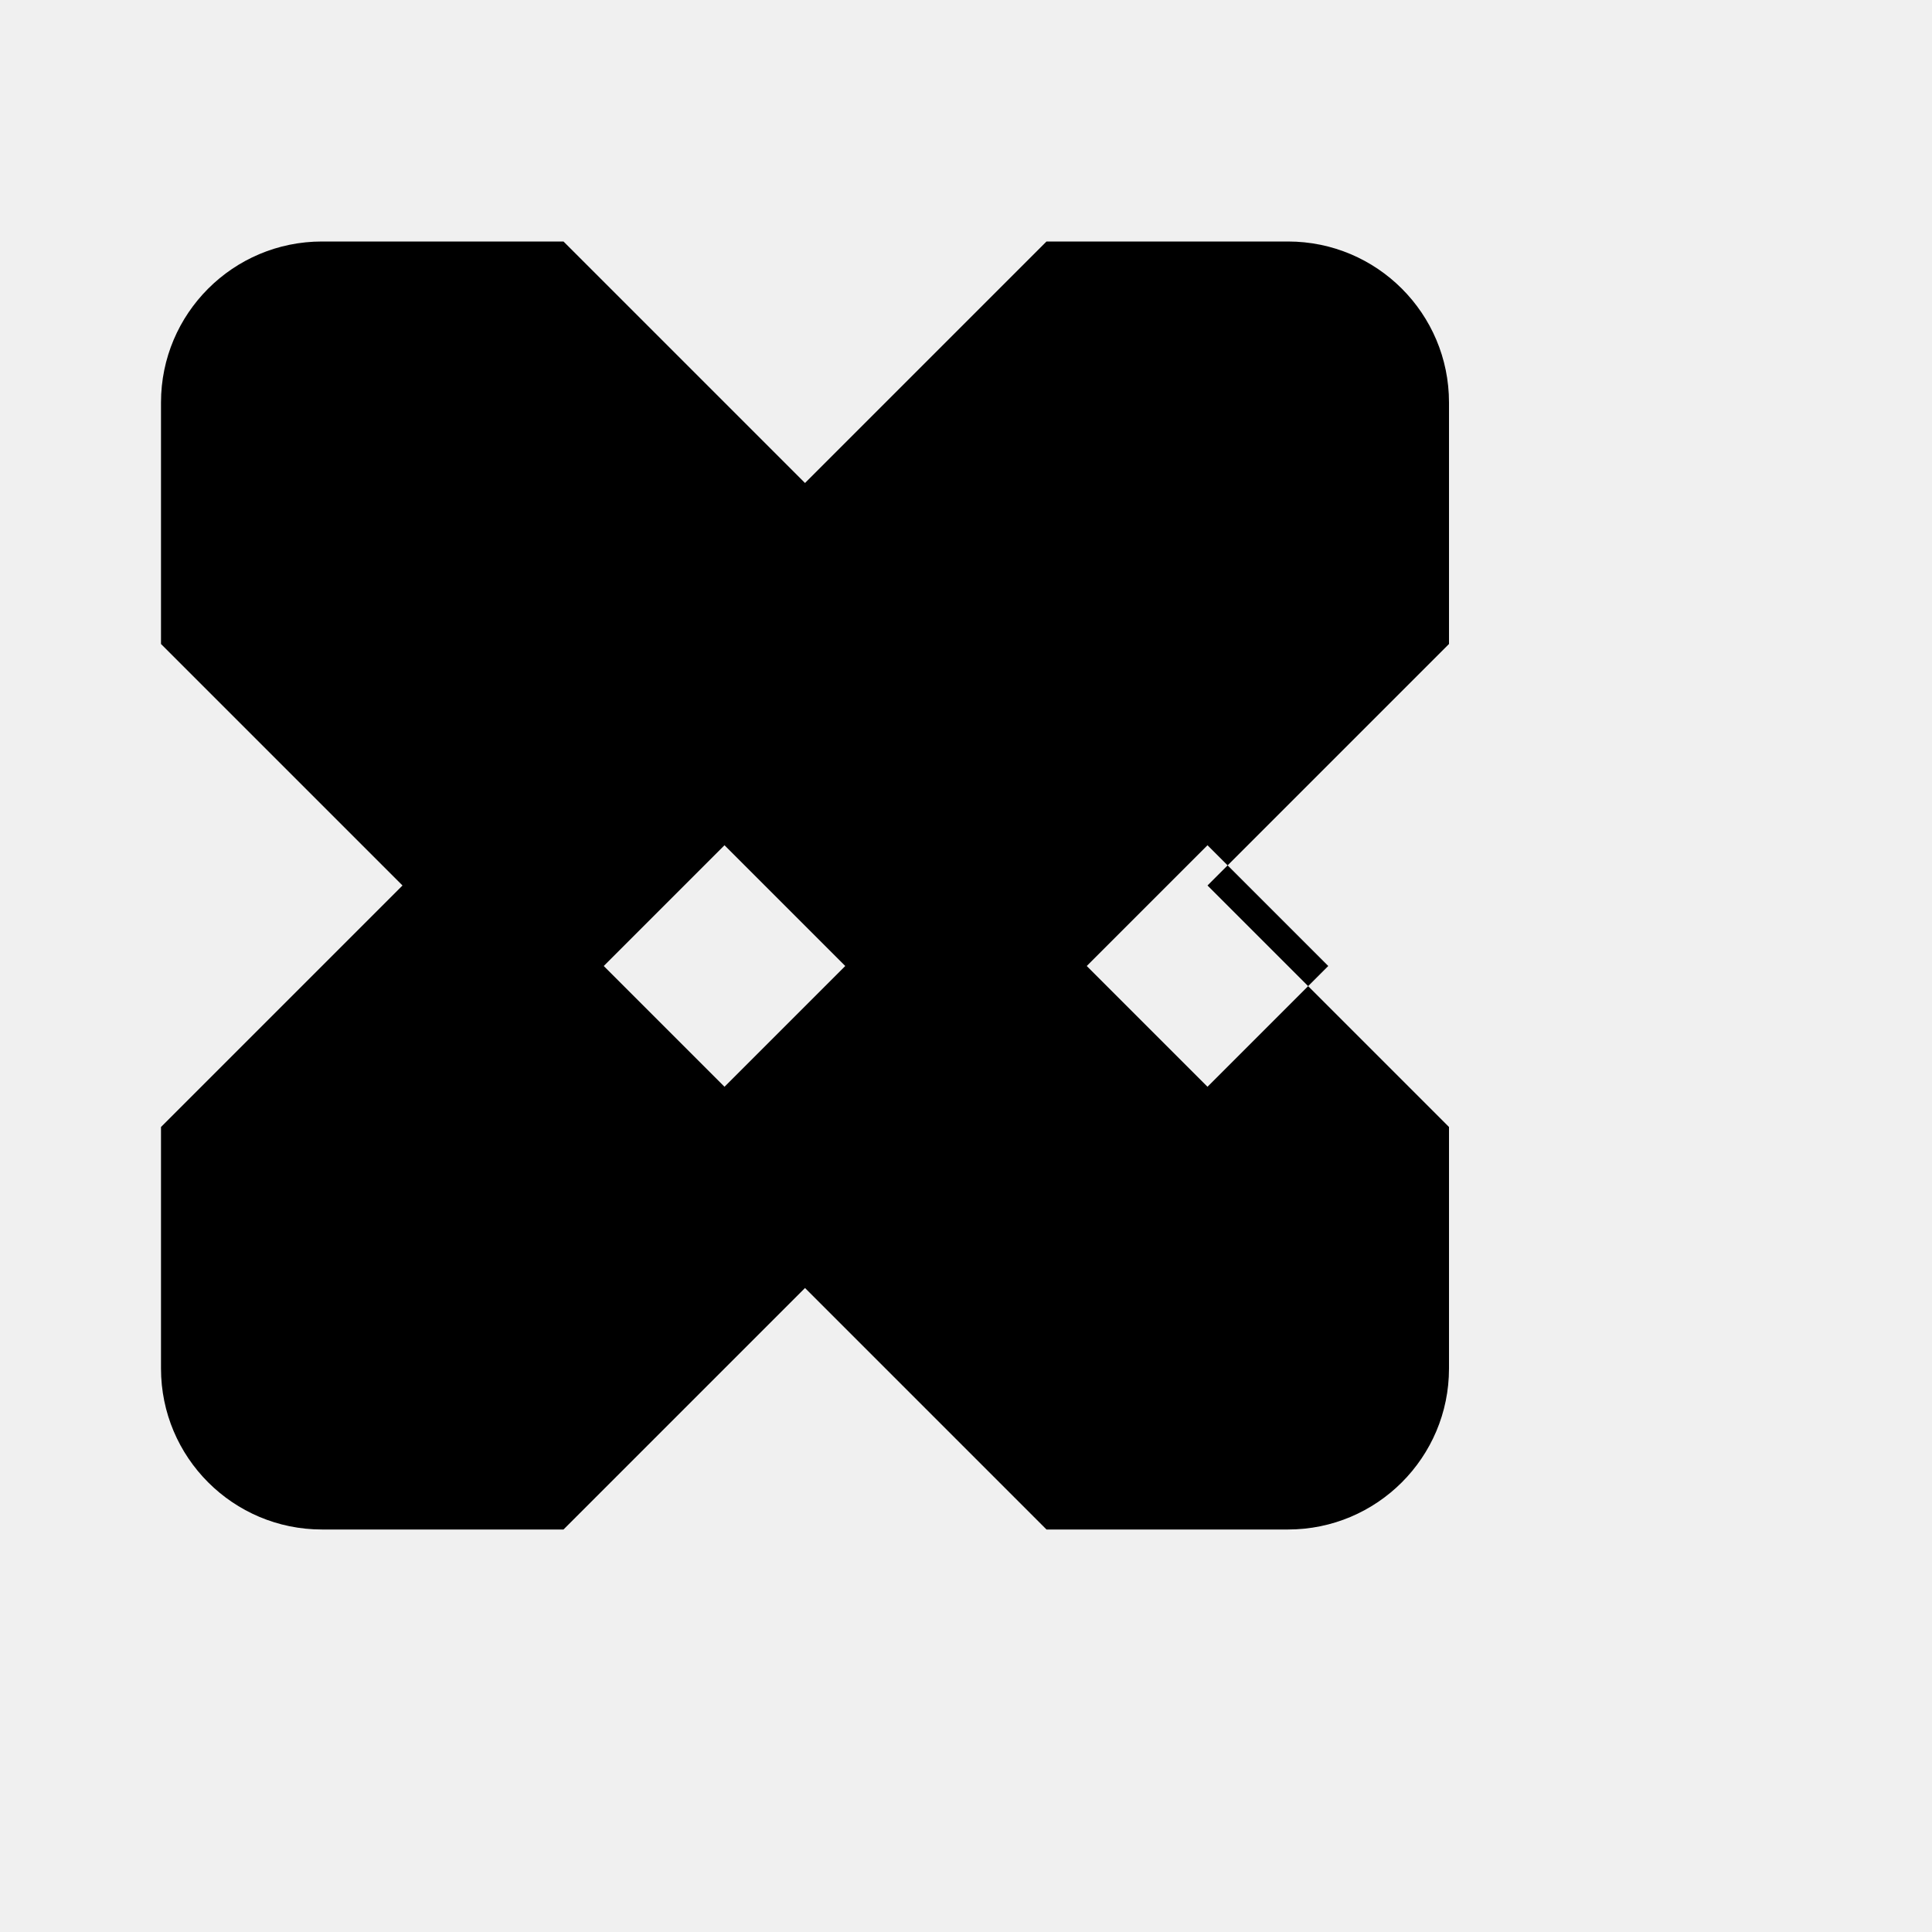
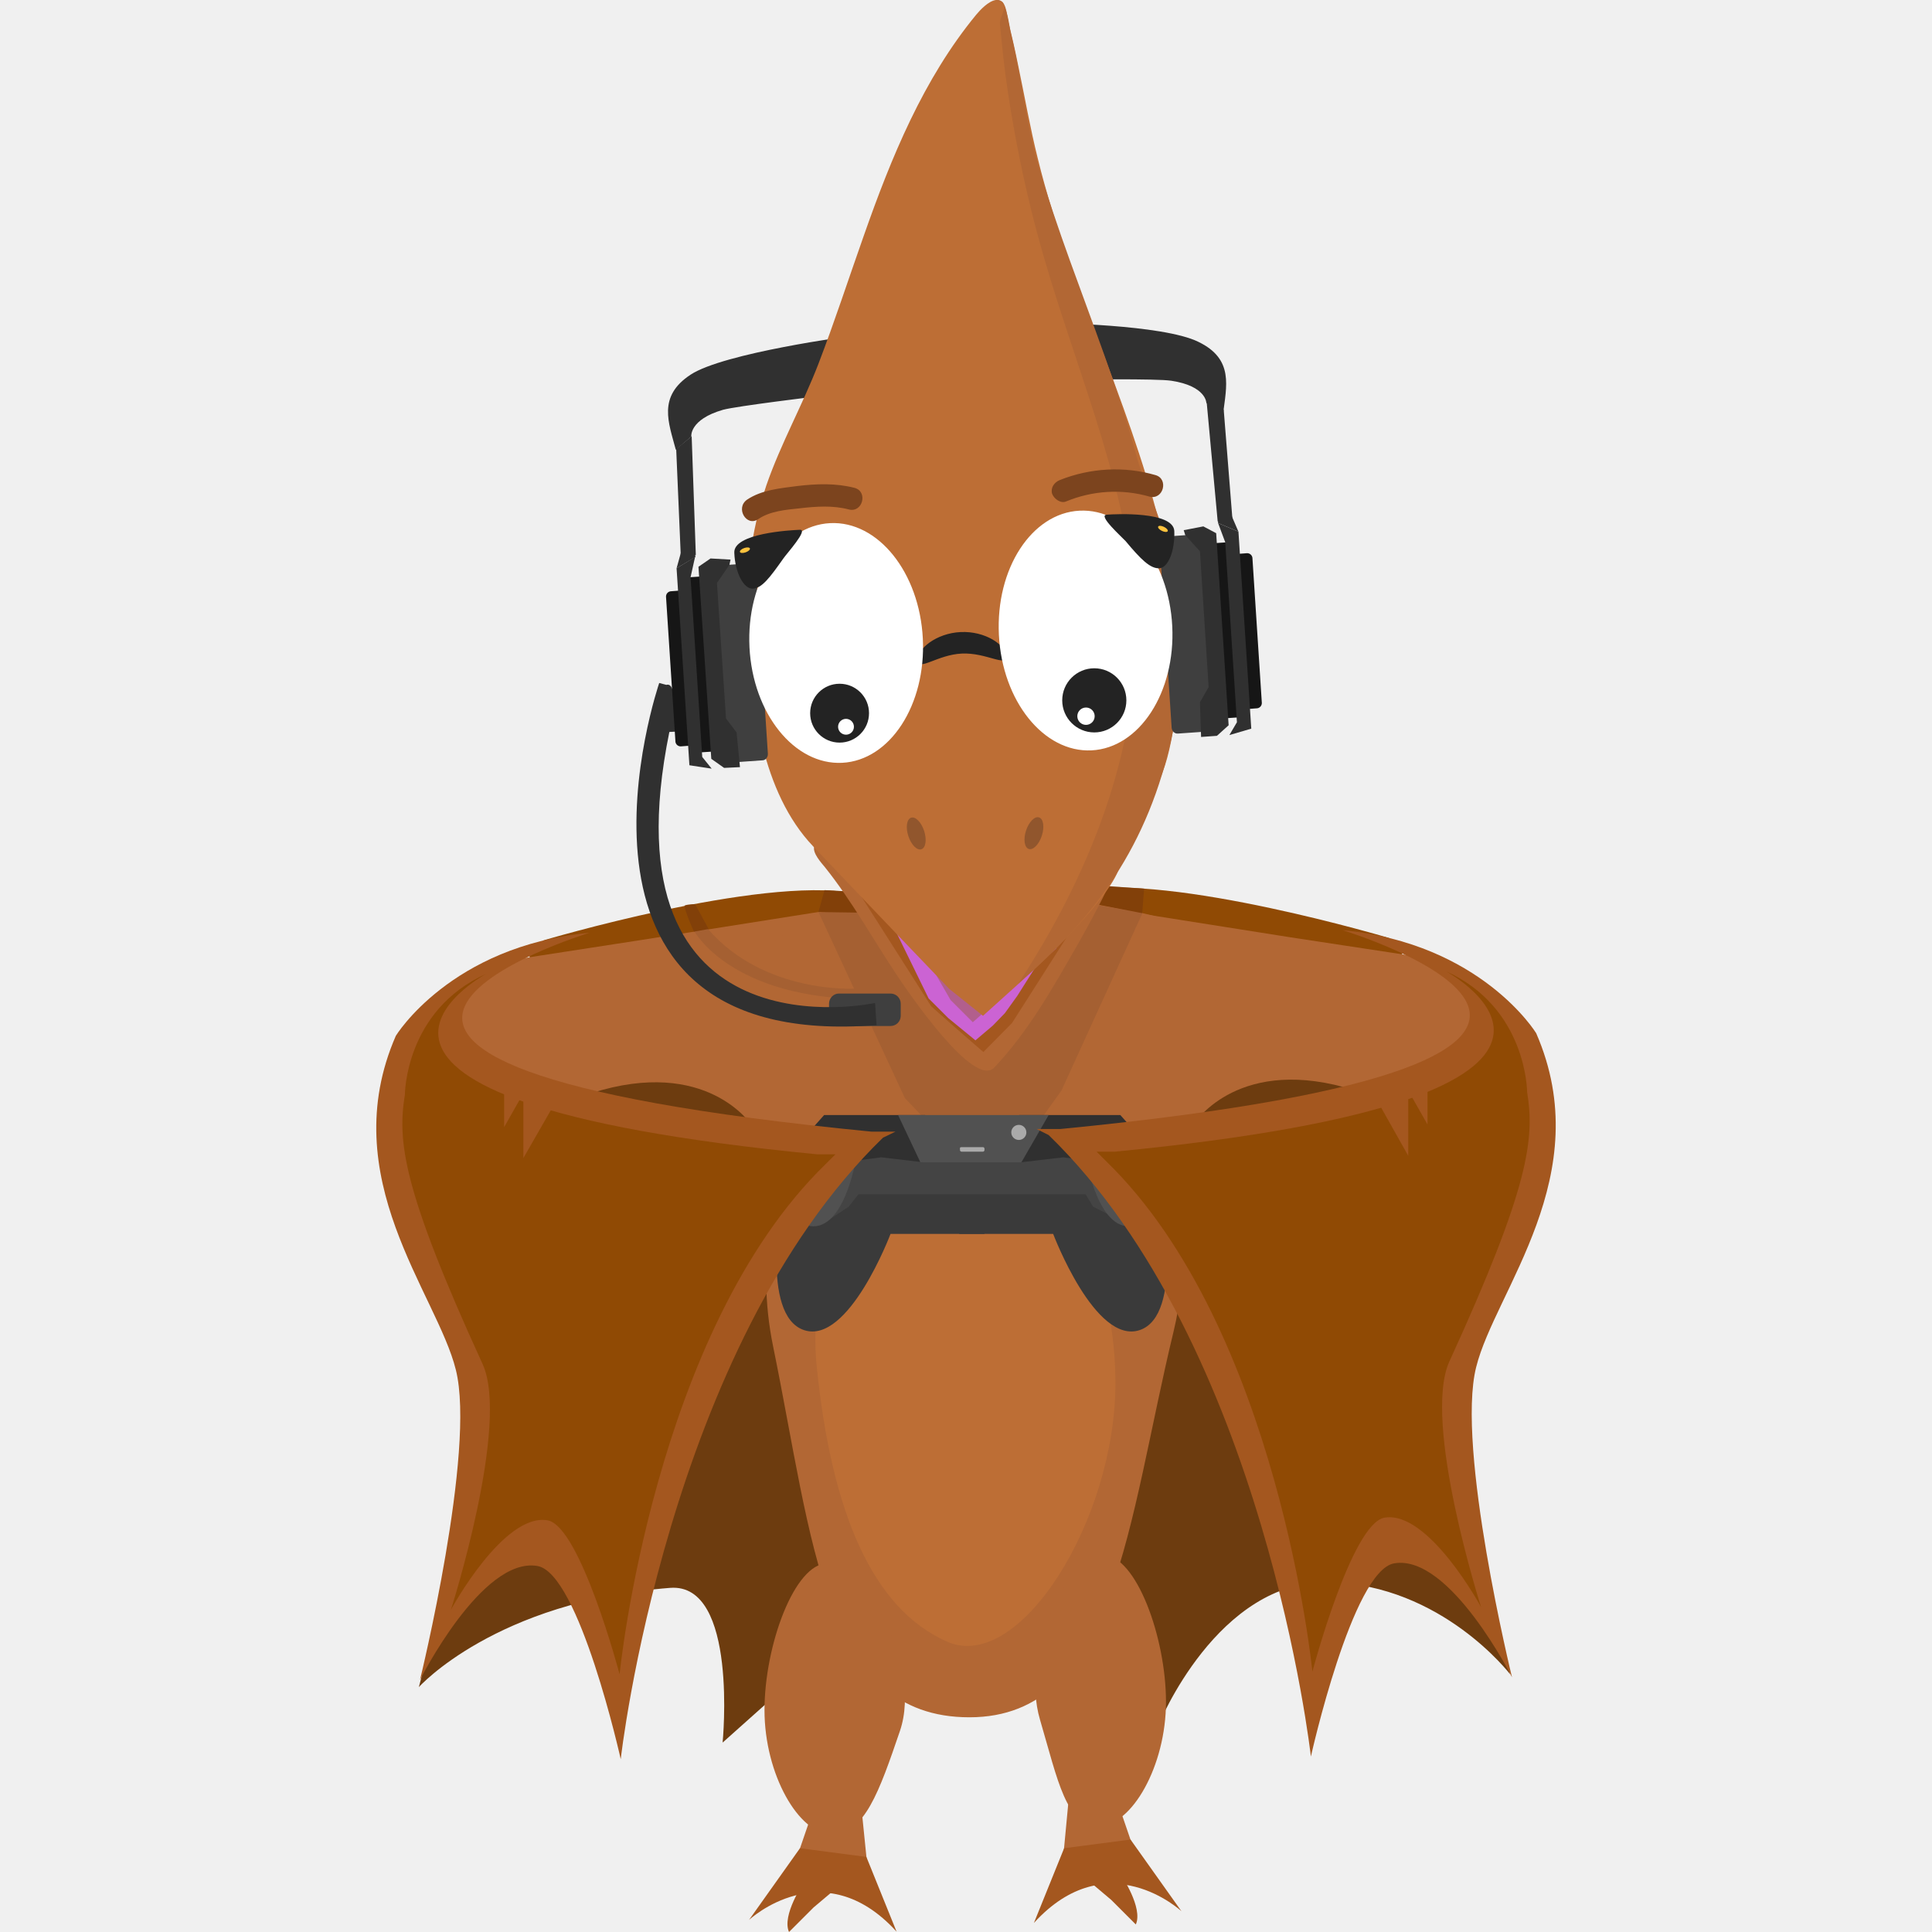
- <svg xmlns="http://www.w3.org/2000/svg" width="800px" height="800px" viewBox="0 0 24 24">
-   <path fill="currentColor" d="M18 5a2 2 0 0 0-2-2h-3l-3 3l-3-3H4a2 2 0 0 0-2 2v3l3 3l-3 3v3a2 2 0 0 0 2 2h3l3-3l3 3h3a2 2 0 0 0 2-2v-3l-3-3l3-3zM9 13.5l-1.5-1.5L9 10.5l1.5 1.5L9 13.5m6 0l-1.5-1.5L15 10.5l1.5 1.5L15 13.5" />
+ <svg xmlns="http://www.w3.org/2000/svg" xml:space="preserve" id="Layer_1" x="0" y="0" version="1.1" viewBox="0 0 512 512">
+   <style>.st0{fill:#904a04}.st1{fill:#b26734}.st2{fill:#6d3c0f}.st3{fill:#bd6e35}.st4{fill:#a56032}.st5{fill:#3a3a3a}.st7{fill:#515151}.st8{fill:#303030}.st9{fill:#aaa}.st10{fill:#a4571f}.st11{fill:#824009}.st12{fill:#3f3f3f}.st15{fill:#fff}.st16{fill:#91562d}.st17{fill:#232323}.st18{fill:#161616}.st21{fill:#ffc33e}</style>
+   <g id="Layer_1_00000116227508903199095330000009523330652403328137_">
+     <path d="M372.1 250.4s-.9 3.9-.9 4.6-22.7-2-22.7-2l.9-7.2z" class="st0" />
+     <path d="M368.2 248.6s-57.6-17.2-82.5-12.6-8.8 18-8.8 18zM139.8 251s.9 3.9.9 4.6 22.7-2 22.7-2l-.9-7.2z" class="st0" />
+     <path d="M143.7 249.3s57.6-17.2 82.5-12.6 8.8 18 8.8 18z" class="st0" />
+     <ellipse cx="259.6" cy="291" class="st1" rx="105.4" ry="53.7" />
+     <path d="m228.2 239.9-58.2 9.2-37.6 5.8-10.1 10.4v18.4l1.9 22.9 31.7 11.5 24.7 1.6c-7.2-73.7 47.6-79.8 47.6-79.8" class="st1" />
+     <path d="M199.2 298.2s-11.8-18.3-42.5-8.5c-30.8 9.8 17 18.3 17 18.3zM111 447.1s20.3-22.7 66.6-26.3c18.1-1.4 13.9 41 13.9 41l30.8-27.5 60.3 4.9 24.4 18s15.6-38.7 45.4-37.9 47.8 24.4 47.8 24.4l-37.9-119.5h-219z" class="st2" />
+     <path d="M311 352.9c-12.2 50.4-15.3 102.2-54.1 102.2-38.7 0-41.4-46.4-52-98.2-9.7-47.4 20.9-79 52-79 10 .1 19.8 2.8 28.4 7.8 19.6 11.5 33.5 34.9 25.7 67.2" class="st1" />
+     <path d="M295.6 366.5c0 36.4-25.4 76.9-44.5 68.6-20-8.7-30.7-34.6-34.6-72.4-3.8-36 19.1-62.7 39.1-62.7 19.9 0 40 30.1 40 66.5" class="st3" />
+     <path d="m283.8 239.2 58.2 9.2 37.5 5.7 10.1 10.4V283l-1.9 22.9-31.7 11.5-24.7 1.6c7.3-73.7-47.5-79.8-47.5-79.8" class="st1" />
+     <path d="m217 241.9 22.8 49.1 22.9 24 18.6-26 21.5-47.1-31.2-5.3-30.4 2.3z" class="st4" />
+     <path d="M307.8 317.8s6 30.8-5.8 34.7-22.9-25.5-22.9-25.5h-24.9l-.7-15.7 40.6-7.9z" class="st5" />
+     <path d="M207.3 317.8s-6 30.8 5.8 34.7S236 327 236 327h24.9l.7-15.7-40.6-7.9z" class="st5" />
+     <path d="m219 323.7 5.9-3.9 2.6-3.3h60.2l2 3.3 5.2 2.6L291 304l-39.9-2.6-26.9 2.6z" style="fill:#444" />
+     <path d="M307.5 307.7s3.3 14.1-6.5 17-13.1-17.4-13.1-17.4l7.2-2zm-100.3 0s-3.3 14.1 6.5 17 13.1-17.4 13.1-17.4l-7.2-2z" class="st7" />
+     <path d="M270.1 295.5h26.8L308 308l-11.8.6-14.4-1.9-11.1 1.3zm-24.9 0h-26.8L207.3 308l11.8.6 14.4-1.9 11.1 1.3z" class="st8" />
+     <path d="M270.7 308h-26.8l-5.9-12.5h39.9z" class="st7" />
+     <circle cx="270" cy="300.1" r="2" class="st9" />
+     <path d="M254.8 304h5.7c.2 0 .4.2.4.4v.4c0 .2-.2.4-.4.4h-5.7c-.2 0-.4-.2-.4-.4v-.4c-.1-.2.1-.4.4-.4" class="st9" />
+     <path d="M215.3 322c2-3.7 3.3-7.8 3.9-12 .1-.4-.6-.4-.7 0-.5 4.1-1.8 8.1-3.8 11.7-.1.3.4.7.6.3m84.3-.3c-2-3.6-3.3-7.6-3.8-11.7-.1-.4-.7-.4-.7 0 .5 4.2 1.9 8.3 3.9 12 .3.4.8 0 .6-.3" class="st5" />
+     <path d="M234 301.5c-57.3 55.6-69.5 164.7-69.5 164.7s-11-49.4-22.1-51.2c-14.7-2.5-31.1 30.2-31.1 30.2s14.9-60.8 9.5-82.2c-5-20.2-32.3-50.9-15.9-88.5 0 0 14.5-23.8 51.3-27.3 0 0-113 34.4 74.8 52.7h6.3z" class="st10" />
+     <path d="M218.8 308.5c-45.6 44.3-54.6 135.2-54.6 135.2s-10.4-39.3-19.1-40.8c-11.7-2-25.6 23.7-25.6 23.7s15.7-49.1 8.4-65.1c-21.3-46.5-22.6-59.1-20.6-71.4 0 0 0-22.3 21.5-32 0 0-61.8 33.3 87.7 47.8h4.9z" class="st0" />
+     <path d="M316.7 297.5s11.8-18.3 42.5-8.5-17 18.3-17 18.3z" class="st2" />
+     <path d="M277.9 300.8c57.3 55.6 69.5 164.7 69.5 164.7s11-49.4 22.1-51.2c14.7-2.5 31.2 30.2 31.2 30.2s-14.9-60.8-9.5-82.2c5-20.2 32.3-50.9 15.9-88.5 0 0-14.5-23.8-51.3-27.3 0 0 113 34.4-74.8 52.7h-6.3z" class="st10" />
+     <path d="M293.2 307.8c45.6 44.3 54.6 135.2 54.6 135.2s10.4-39.3 19.1-40.8c11.7-2 25.6 23.7 25.6 23.7s-15.7-49.1-8.4-65.1c21.3-46.5 22.6-59.1 20.6-71.4 0 0 0-22.3-21.5-32 0 0 61.8 33.3-87.7 47.8h-4.9z" class="st0" />
+     <path d="M183.9 246.6s9.5 18.2 46.3 18.2c1.7 0-3.8-2.8-3.8-2.8s-23.8 1.4-38.7-15.7c-1.6-1.9-3.8.3-3.8.3" class="st4" />
+     <path d="M138.7 290.1v16.8l8.2-14.3zm-5.1-3.6v12.2l5.9-10.4zm239.6 2.9v16.9l-8.1-14.4zm5.1-3.5V298l-5.9-10.4z" class="st10" />
+     <path d="m218.5 235.9-1.6 5.8 13.9.2.6-5.3zm84.7-.4-.5 6.5-11.9-2.3.8-5z" class="st11" />
+     <path d="M238.5 458.7c-5.5 16.1-9.4 27.4-18.1 27.4s-17.8-15.9-17.8-32.9 7.9-38.9 16.7-38.9c8.7 0 25.3 26.4 19.2 44.4" class="st1" />
+     <path d="m229.7 493-18.2-1.7 4.7-13.7 11.9-.4z" class="st1" />
+     <path d="m212 489.8 17.6 2.3 8 19.8c-19.5-21.4-39.1-3.1-39.1-3.1z" class="st10" />
+     <path d="M213 498.9s-5.9 8.7-3.9 13.1l6.5-6.5 7.7-6.5z" class="st10" />
+     <path d="M275.6 455.7c4.8 16.3 6.9 28.2 15.6 28.2S309 468 309 451s-7.9-38.9-16.7-38.9-22 25.6-16.7 43.6" class="st1" />
+     <path d="m281.9 490.7 18.2-1.7-4.7-13.7-12-.5z" class="st1" />
+     <path d="m299.6 487.5-17.6 2.3-8 19.8c19.5-21.4 39.1-3.1 39.1-3.1z" class="st10" />
+     <path d="M297.1 496.9s5.9 8.7 3.9 13.1l-6.5-6.5-7.7-6.5z" class="st10" />
+     <path d="M222.3 263.3H236c1.5 0 2.7 1.2 2.7 2.7v3.2c0 1.5-1.2 2.7-2.7 2.7h-13.6c-1.5 0-2.7-1.2-2.7-2.7V266c0-1.5 1.2-2.7 2.6-2.7" class="st12" />
+     <path d="M319.7 106.8s0-4.5-9.3-5.9c-3.8-.6-25.6-.3-25.6-.3l-6.8-15s30.1.3 39.6 5c9.5 4.6 7.4 11.8 6.5 19.3m-140.9 5.8s-.6-4.5 8.4-7.1c3.7-1 25.3-3.6 25.3-3.6l8.8-16s-33.9 4.5-42.7 10.3-5.8 12.7-3.9 19.9" class="st8" />
+     <path d="M215.8 224.3c-.6 1.7 1.9 4.4 2.8 5.5 7.2 9 12.8 19.2 19.2 28.8 2.8 4.2 20.3 30 25.7 24.3 9.2-9.7 15.9-21.8 22.5-33.3 6.9-12.2 13.1-24.9 16.9-38.3.2-.4.2-.9.2-1.4-.4-3.6-16.1-3.9-19.1-4.4l-9-1.4c-.8-.1-2.9-.9-3.7-.6l-42.1 15.7-8.4 3.1c-1.1.4-4.3.6-4.9 1.8 0 .1 0 .2-.1.2" class="st1" />
+     <path d="m221.9 227.6 24.9 39.1 6.1 5.4 7.7 6.7 7.6-7.7 21.8-34.2 11.4-27.1-31.7-4.3z" class="st10" />
+     <path d="m285.3 239.1-53-2.7 13.8 28.2 5.2 5.2 7.2 5.9 4.6-3.9 3.2-3.3 3.3-4.6" style="fill:#cb63d3" />
+     <path d="m247.4 257.2 4.5 7.8 5.9 5.9 22.2-19.6-25.4-2.6z" style="fill:#b25f8c" />
+     <path d="M263.9 0c-2 .3-4.2 2.7-5.2 3.9-14 17-22.5 37.8-29.8 58.6-4 11.3-7.7 22.7-12 33.9-4.2 10.9-10 21.2-13.8 32.2-4.2 12.5-5.8 25.8-5 38.9 1 18.9 3.7 42.4 17.4 56.8 21 22.1 36.1 37.8 36.1 37.8l8.9 7.1 9.1-8.2s24.4-21.7 27.1-31.3 2.8-8.9 5-14 5.9-5.4 8.7-19.5c6.7-34-5.3-68.6-17.1-100.1-6.7-17.9-13.8-35.7-18.3-54.2-2-8-3.4-16.1-5.1-24.2q-1.2-6-2.7-12c-.3-1.4-.5-4.8-2-5.5-.5-.2-.9-.2-1.3-.2" class="st3" />
+     <path d="M265.6.5c1.5 2-.8 3.6-.6 6 .3 3 .6 5.9.9 8.8.7 6.1 1.6 12.1 2.7 18.2 2.1 11.9 4.8 23.6 8.2 35.2 9.3 32 23.4 63.2 24.2 96.5.9 33.9-12.5 67-31.1 95.4 19.9-17.1 34.5-36.2 40.8-66.1 3.5-16.6 1.8-34.4-1.8-51-1.8-8.1-5.8-15.4-7.9-23.3-2.3-8.7-5.2-17.2-8.2-25.7-6-16.9-12.7-33.7-17.7-50.9-3.3-11.5-4.4-23.5-7.3-35.1-.2-.8-1.1-9.8-4-8.3" class="st1" />
+     <path d="M230.3 183.1c.3 4.9-3.1 9.2-7.6 9.5s-8.5-3.5-8.8-8.4c-.3-5 3.3-5.7 7.8-6s8.2 0 8.6 4.9m71.8-4.2c.3 5.2-3.4 9.6-8.4 10s-9.3-3.6-9.6-8.8 3.6-6.1 8.6-6.4 9 0 9.4 5.2" class="st15" />
+     <ellipse cx="242.8" cy="220.9" class="st16" rx="2.2" ry="4.4" transform="rotate(-18.071 242.742 220.852)" />
+     <ellipse cx="274" cy="220.8" class="st16" rx="4.4" ry="2.2" transform="rotate(-71.929 274 220.801)" />
+     <circle cx="224.6" cy="187.6" r="3.3" class="st17" />
+     <circle cx="291.3" cy="183.1" r="3.4" class="st17" />
+     <path d="m308.8 142.2 8.6-.6c.9-.1 1.6.6 1.7 1.5l3.2 49c.1.9-.6 1.6-1.5 1.7l-8.6.6c-.9.1-1.6-.6-1.7-1.5l-3.2-49c0-.9.7-1.7 1.5-1.7" class="st12" />
+     <path d="m321.099 143.98 3.892-.253 3.017 46.403-3.892.253zm5.501 2.92 3.9-.3c.7 0 1.3.5 1.4 1.2l2.5 38.5c0 .7-.5 1.3-1.2 1.4l-3.9.3c-.7 0-1.3-.5-1.4-1.2l-2.5-38.5c-.1-.7.4-1.3 1.2-1.4" class="st18" />
+     <path d="m318.3 195.3-.3-9.2 2.3-4-2.3-36-3.9-4.3-.4-1.3 5.2-1 3.4 1.8 3.3 50.9-3.1 2.8zm4.5-56.7 1.9 5.1 3.1 47.7-2 3.4 5.8-1.7-3.4-52.2zm-3-31.8 4.5 1.8 2.3 28.9-3.9.7z" class="st8" />
+     <path d="m322.8 138.6-.1-10.5 5.5 12.8zm-146.7 45.6 2.2-.1c.7 0 1.2.5 1.3 1.1l.5 7.4c0 .7-.5 1.2-1.1 1.3l-2.2.1c-.7 0-1.2-.5-1.3-1.1l-.5-7.4c-.1-.7.4-1.2 1.1-1.3" class="st8" />
+     <path d="M174.7 181s-33.1 96.6 55.7 90.8l1.9-.1-.4-5.9s-72.4 15.8-54.5-71.9c2.9-14.1-.8-12.4-.8-12.4z" class="st8" />
+     <path d="m202 201.5-8.6.6c-.9.1-1.6-.6-1.7-1.5l-3.2-49c-.1-.9.6-1.6 1.5-1.7l8.6-.6c.9-.1 1.6.6 1.7 1.5l3.2 49c0 .9-.6 1.7-1.5 1.7" class="st12" />
+     <path d="m182.699 152.978 3.891-.253 3.017 46.403-3.891.253z" class="st18" />
+     <path d="m184.3 197.5-3.9.3c-.7 0-1.3-.5-1.4-1.2l-2.5-38.5c0-.7.5-1.3 1.2-1.4l3.9-.3c.7 0 1.3.5 1.4 1.2l2.5 38.5c.1.7-.5 1.3-1.2 1.4" class="st18" />
+     <path d="m196.1 203.3-.9-9.2-2.8-3.7-2.4-35.9 3.3-4.8.3-1.4-5.3-.3-3.2 2.2 3.4 50.9 3.4 2.4zm-11.9-55.7L183 153l3.1 47.6 2.5 3.1-5.9-.9-3.4-52.2zm-.9-32-4.1 3.4 1.2 28 4 .1z" class="st8" />
+     <path d="m184.3 147.6-1.3-10.4-3.7 13.4z" class="st8" />
+     <path d="M200.9 137.6c3.2-2.2 7.4-2.5 11.1-2.9 4.3-.5 8.7-.8 12.9.3 3.7 1 5.2-4.7 1.6-5.7-5-1.3-10.1-1.1-15.2-.5-4.5.6-9.4 1-13.3 3.6-3.2 2.2-.2 7.3 2.9 5.2m81.6-4.7c7-2.9 14.8-3.4 22.1-1.3 3.7 1 5.2-4.7 1.6-5.7-8.3-2.4-17.2-1.9-25.3 1.3-1.5.6-2.5 2-2.1 3.6.5 1.4 2.3 2.7 3.7 2.1" style="fill:#7c441e" />
+     <g id="Glasses">
+       <path d="M266.7 173.9c-.2-3-5.6-6.7-12.1-6.4S243 172 243.2 175s5.2-1.5 11.7-1.8 11.9 3.7 11.8.7" class="st17" />
+       <ellipse cx="221.6" cy="170.4" class="st15" rx="23" ry="31.8" transform="matrix(.9987 -.05024 .05024 .9987 -8.283 11.35)" />
+       <ellipse cx="287.7" cy="167.1" class="st15" rx="23" ry="31.8" transform="rotate(-2.88 287.728 167.09)scale(.99996)" />
+       <path d="m242.9 170.6 23.6-1.2" style="fill:none" />
+       <path d="M207.6 148c-3.6 5.1-5.7 7.9-8.1 8s-4.7-4.2-4.9-9.5c-.3-5.2 14.9-6 17.4-6.1 2.3-.1-3.6 6.4-4.4 7.6m90.7-4.6c4 4.8 6.5 7.3 8.9 7.2s4.2-4.7 4-9.9c-.3-5.2-15.5-4.5-17.9-4.3-2.5.1 4 5.9 5 7" class="st17" />
+     </g>
+     <circle cx="222.5" cy="189" r="7.8" class="st17" />
+     <circle cx="290" cy="185.6" r="8.5" class="st17" />
+     <circle cx="224.2" cy="192.6" r="2.1" class="st15" />
+     <circle cx="287.8" cy="189.8" r="2.3" class="st15" />
+     <ellipse cx="197.4" cy="145.8" class="st21" rx="1.4" ry=".6" transform="rotate(-19.438 197.426 145.77)" />
+     <ellipse cx="308.2" cy="140.1" class="st21" rx=".6" ry="1.4" transform="rotate(-64.437 308.242 140.137)" />
+     <path d="M183.9 246.9s-2.3-5.1-2.5-6.8c-.1-.4 2.8-.5 2.8-.5l3.6 6.6z" class="st11" />
+   </g>
</svg>
